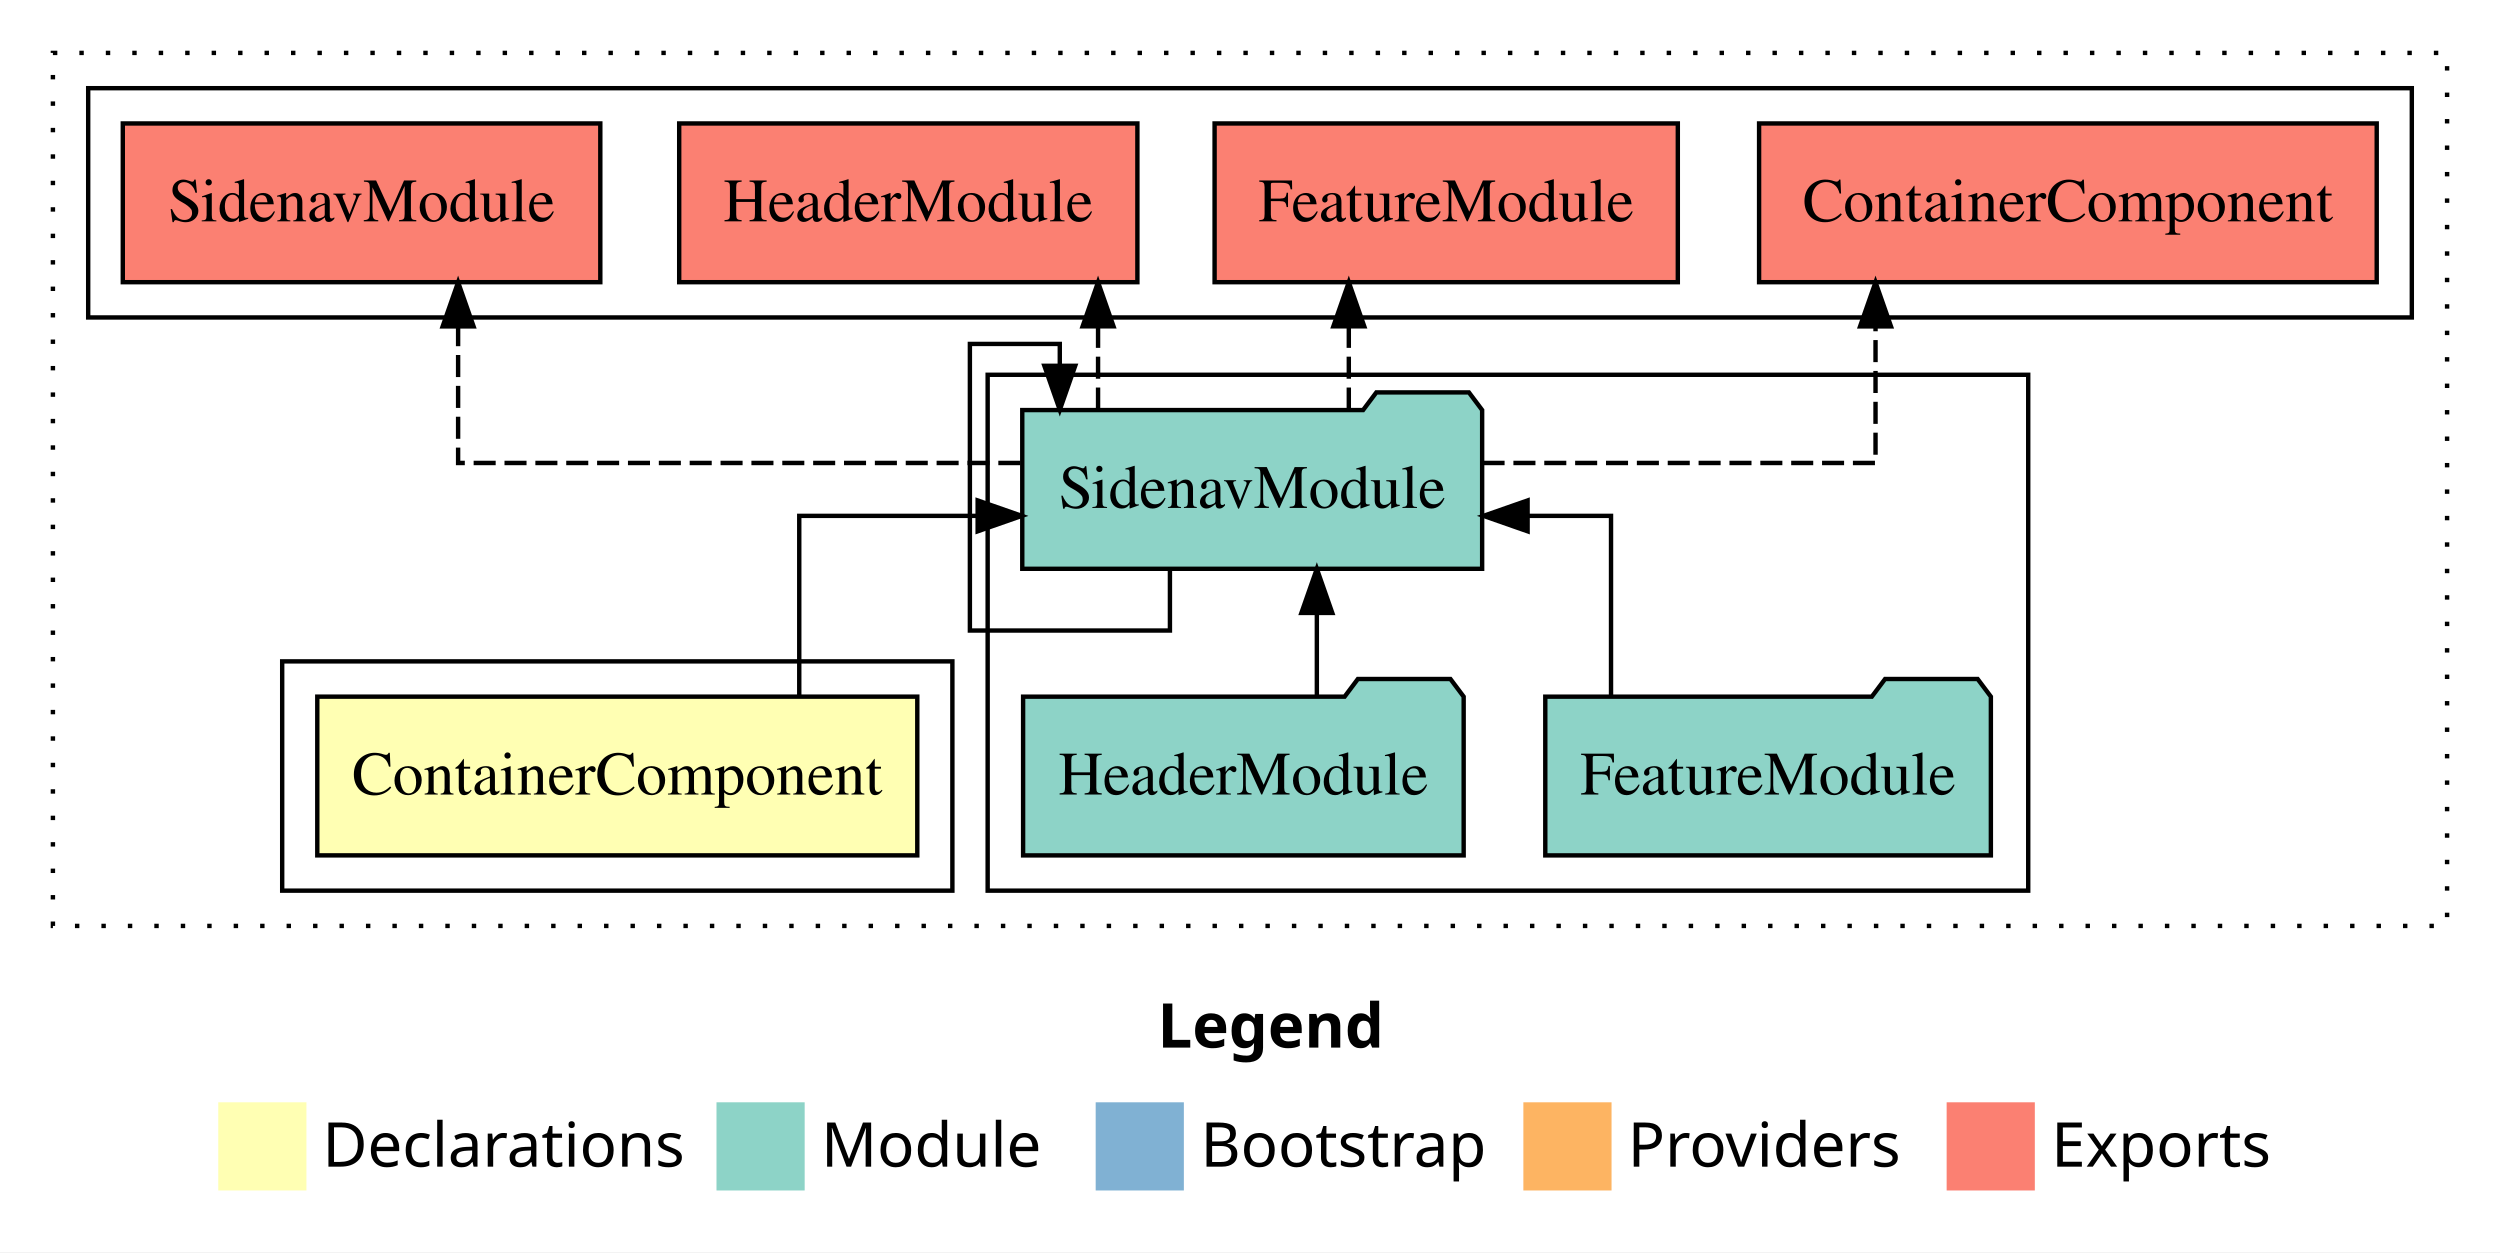
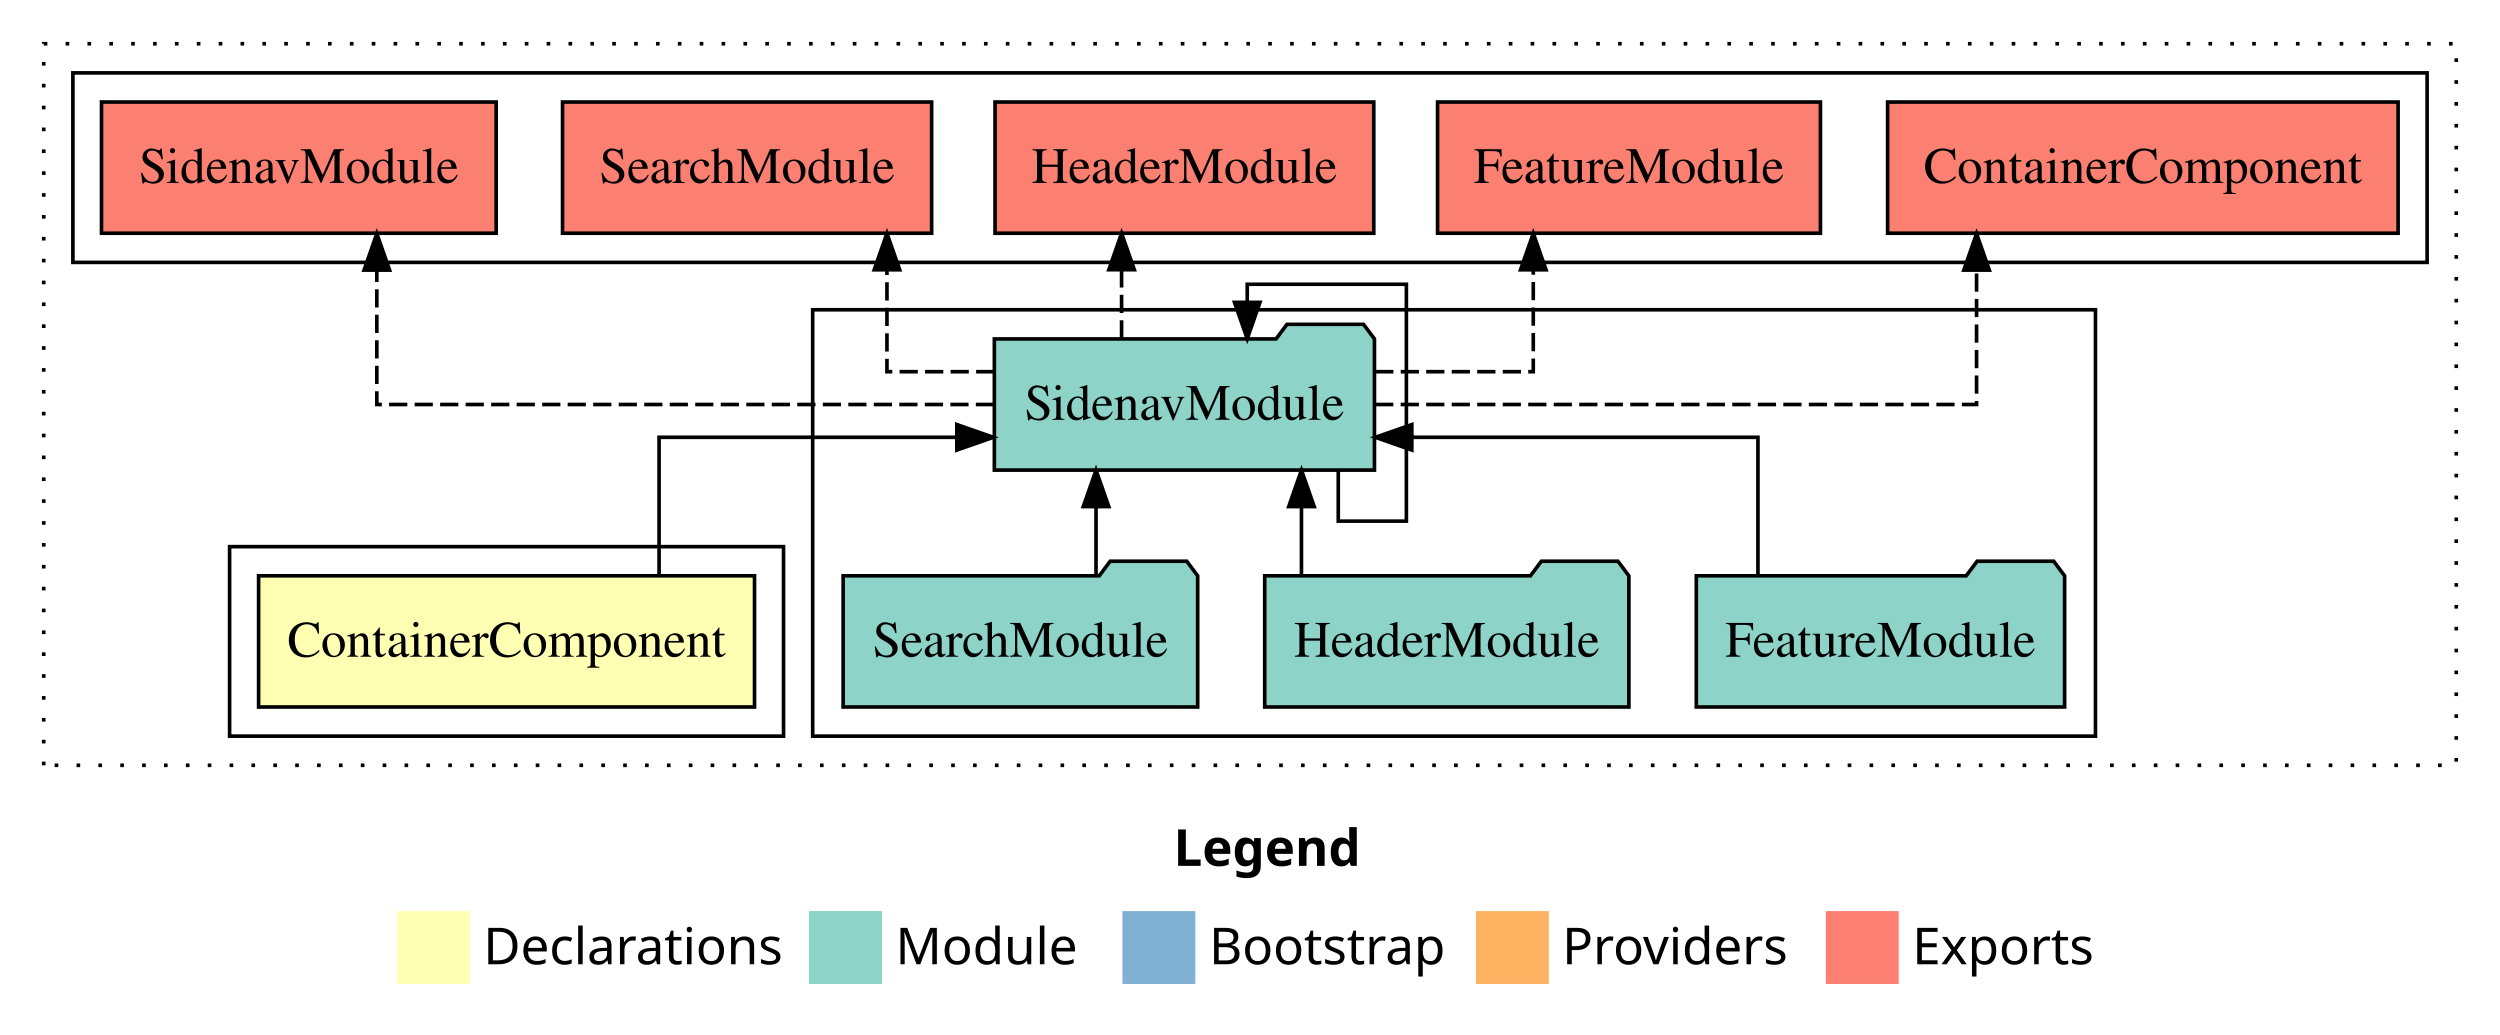
- <svg xmlns="http://www.w3.org/2000/svg" width="567pt" height="284pt" viewBox="0.00 0.00 567.00 284.00">
+ <svg xmlns="http://www.w3.org/2000/svg" width="686pt" height="284pt" viewBox="0.00 0.00 686.00 284.00">
  <g id="graph0" class="graph" transform="scale(1 1) rotate(0) translate(4 280)">
-     <polygon fill="white" stroke="transparent" points="-4,4 -4,-280 563,-280 563,4 -4,4" />
-     <text text-anchor="start" x="258.51" y="-42.4" font-family="sans-serif" font-weight="bold" font-size="14.00">Legend</text>
-     <polygon fill="#ffffb3" stroke="transparent" points="45.5,-10 45.5,-30 65.5,-30 65.5,-10 45.5,-10" />
-     <text text-anchor="start" x="69.13" y="-15.4" font-family="sans-serif" font-size="14.00">  Declarations</text>
-     <polygon fill="#8dd3c7" stroke="transparent" points="158.5,-10 158.5,-30 178.5,-30 178.5,-10 158.5,-10" />
-     <text text-anchor="start" x="182.23" y="-15.4" font-family="sans-serif" font-size="14.00">  Module</text>
-     <polygon fill="#80b1d3" stroke="transparent" points="244.5,-10 244.5,-30 264.5,-30 264.5,-10 244.5,-10" />
-     <text text-anchor="start" x="268.28" y="-15.4" font-family="sans-serif" font-size="14.00">  Bootstrap</text>
-     <polygon fill="#fdb462" stroke="transparent" points="341.5,-10 341.5,-30 361.5,-30 361.5,-10 341.5,-10" />
-     <text text-anchor="start" x="365.17" y="-15.4" font-family="sans-serif" font-size="14.00">  Providers</text>
-     <polygon fill="#fb8072" stroke="transparent" points="437.5,-10 437.5,-30 457.5,-30 457.5,-10 437.5,-10" />
-     <text text-anchor="start" x="461.23" y="-15.4" font-family="sans-serif" font-size="14.00">  Exports</text>
+     <polygon fill="white" stroke="transparent" points="-4,4 -4,-280 682,-280 682,4 -4,4" />
+     <text text-anchor="start" x="318.01" y="-42.4" font-family="sans-serif" font-weight="bold" font-size="14.00">Legend</text>
+     <polygon fill="#ffffb3" stroke="transparent" points="105,-10 105,-30 125,-30 125,-10 105,-10" />
+     <text text-anchor="start" x="128.63" y="-15.4" font-family="sans-serif" font-size="14.00">  Declarations</text>
+     <polygon fill="#8dd3c7" stroke="transparent" points="218,-10 218,-30 238,-30 238,-10 218,-10" />
+     <text text-anchor="start" x="241.73" y="-15.4" font-family="sans-serif" font-size="14.00">  Module</text>
+     <polygon fill="#80b1d3" stroke="transparent" points="304,-10 304,-30 324,-30 324,-10 304,-10" />
+     <text text-anchor="start" x="327.78" y="-15.4" font-family="sans-serif" font-size="14.00">  Bootstrap</text>
+     <polygon fill="#fdb462" stroke="transparent" points="401,-10 401,-30 421,-30 421,-10 401,-10" />
+     <text text-anchor="start" x="424.67" y="-15.4" font-family="sans-serif" font-size="14.00">  Providers</text>
+     <polygon fill="#fb8072" stroke="transparent" points="497,-10 497,-30 517,-30 517,-10 497,-10" />
+     <text text-anchor="start" x="520.73" y="-15.4" font-family="sans-serif" font-size="14.00">  Exports</text>
    <g id="clust1" class="cluster">
-       <polygon fill="none" stroke="black" stroke-dasharray="1,5" points="8,-70 8,-268 551,-268 551,-70 8,-70" />
+       <polygon fill="none" stroke="black" stroke-dasharray="1,5" points="8,-70 8,-268 670,-268 670,-70 8,-70" />
+     </g>
+     <g id="clust5" class="cluster">
+       <polygon fill="none" stroke="black" points="16,-208 16,-260 662,-260 662,-208 16,-208" />
    </g>
    <g id="clust4" class="cluster">
-       <polygon fill="none" stroke="black" points="220,-78 220,-195 456,-195 456,-78 220,-78" />
+       <polygon fill="none" stroke="black" points="219,-78 219,-195 571,-195 571,-78 219,-78" />
    </g>
    <g id="clust2" class="cluster">
-       <polygon fill="none" stroke="black" points="60,-78 60,-130 212,-130 212,-78 60,-78" />
-     </g>
-     <g id="clust5" class="cluster">
-       <polygon fill="none" stroke="black" points="16,-208 16,-260 543,-260 543,-208 16,-208" />
+       <polygon fill="none" stroke="black" points="59,-78 59,-130 211,-130 211,-78 59,-78" />
    </g>
    <g id="node1" class="node">
-       <polygon fill="#ffffb3" stroke="black" points="204.04,-122 67.96,-122 67.96,-86 204.04,-86 204.04,-122" />
-       <text text-anchor="middle" x="136" y="-99.8" font-family="Times,serif" font-size="14.00">ContainerComponent</text>
+       <polygon fill="#ffffb3" stroke="black" points="203.04,-122 66.96,-122 66.96,-86 203.04,-86 203.04,-122" />
+       <text text-anchor="middle" x="135" y="-99.8" font-family="Times,serif" font-size="14.00">ContainerComponent</text>
    </g>
    <g id="node2" class="node">
-       <polygon fill="#8dd3c7" stroke="black" points="332.15,-187 329.15,-191 308.15,-191 305.15,-187 227.85,-187 227.85,-151 332.15,-151 332.15,-187" />
-       <text text-anchor="middle" x="280" y="-164.8" font-family="Times,serif" font-size="14.00">SidenavModule</text>
+       <polygon fill="#8dd3c7" stroke="black" points="373.15,-187 370.15,-191 349.15,-191 346.15,-187 268.85,-187 268.85,-151 373.15,-151 373.15,-187" />
+       <text text-anchor="middle" x="321" y="-164.8" font-family="Times,serif" font-size="14.00">SidenavModule</text>
    </g>
    <g id="edge1" class="edge">
-       <path fill="none" stroke="black" d="M177.27,-122.02C177.27,-139.37 177.27,-163 177.27,-163 177.27,-163 217.73,-163 217.73,-163" />
-       <polygon fill="black" stroke="black" points="217.73,-166.5 227.73,-163 217.73,-159.5 217.73,-166.5" />
-     </g>
-     <g id="edge4" class="edge">
-       <path fill="none" stroke="black" d="M261.34,-150.76C261.34,-143.57 261.34,-137 261.34,-137 261.34,-137 215.97,-137 215.97,-137 215.97,-137 215.97,-202 215.97,-202 215.97,-202 236.36,-202 236.36,-202 236.36,-202 236.36,-197.04 236.36,-197.04" />
-       <polygon fill="black" stroke="black" points="239.86,-197.04 236.36,-187.04 232.86,-197.04 239.86,-197.04" />
-     </g>
-     <g id="node5" class="node">
-       <polygon fill="#fb8072" stroke="black" points="535.04,-252 394.96,-252 394.96,-216 535.04,-216 535.04,-252" />
-       <text text-anchor="middle" x="465" y="-229.8" font-family="Times,serif" font-size="14.00">ContainerComponent </text>
+       <path fill="none" stroke="black" d="M176.85,-122.03C176.85,-138.4 176.85,-160 176.85,-160 176.85,-160 258.55,-160 258.55,-160" />
+       <polygon fill="black" stroke="black" points="258.55,-163.5 268.55,-160 258.55,-156.5 258.55,-163.5" />
    </g>
    <g id="edge5" class="edge">
-       <path fill="none" stroke="black" stroke-dasharray="5,2" d="M332.24,-175C372.51,-175 421.37,-175 421.37,-175 421.37,-175 421.37,-205.98 421.37,-205.98" />
-       <polygon fill="black" stroke="black" points="417.87,-205.98 421.37,-215.98 424.87,-205.98 417.87,-205.98" />
+       <path fill="none" stroke="black" d="M363.22,-150.76C363.22,-143.57 363.22,-137 363.22,-137 363.22,-137 381.91,-137 381.91,-137 381.91,-137 381.91,-202 381.91,-202 381.91,-202 338.24,-202 338.24,-202 338.24,-202 338.24,-197.04 338.24,-197.04" />
+       <polygon fill="black" stroke="black" points="341.74,-197.04 338.24,-187.04 334.74,-197.04 341.74,-197.04" />
    </g>
    <g id="node6" class="node">
-       <polygon fill="#fb8072" stroke="black" points="376.53,-252 271.47,-252 271.47,-216 376.53,-216 376.53,-252" />
-       <text text-anchor="middle" x="324" y="-229.8" font-family="Times,serif" font-size="14.00">FeatureModule </text>
+       <polygon fill="#fb8072" stroke="black" points="654.04,-252 513.96,-252 513.96,-216 654.04,-216 654.04,-252" />
+       <text text-anchor="middle" x="584" y="-229.8" font-family="Times,serif" font-size="14.00">ContainerComponent </text>
    </g>
    <g id="edge6" class="edge">
-       <path fill="none" stroke="black" stroke-dasharray="5,2" d="M301.91,-187.11C301.91,-187.11 301.91,-205.99 301.91,-205.99" />
-       <polygon fill="black" stroke="black" points="298.41,-205.99 301.91,-215.99 305.41,-205.99 298.41,-205.99" />
+       <path fill="none" stroke="black" stroke-dasharray="5,2" d="M373.34,-169C437.66,-169 538.37,-169 538.37,-169 538.37,-169 538.37,-205.89 538.37,-205.89" />
+       <polygon fill="black" stroke="black" points="534.87,-205.89 538.37,-215.89 541.87,-205.89 534.87,-205.89" />
    </g>
    <g id="node7" class="node">
-       <polygon fill="#fb8072" stroke="black" points="253.96,-252 150.04,-252 150.04,-216 253.96,-216 253.96,-252" />
-       <text text-anchor="middle" x="202" y="-229.8" font-family="Times,serif" font-size="14.00">HeaderModule </text>
+       <polygon fill="#fb8072" stroke="black" points="495.53,-252 390.47,-252 390.47,-216 495.53,-216 495.53,-252" />
+       <text text-anchor="middle" x="443" y="-229.8" font-family="Times,serif" font-size="14.00">FeatureModule </text>
    </g>
    <g id="edge7" class="edge">
-       <path fill="none" stroke="black" stroke-dasharray="5,2" d="M245.04,-187.11C245.04,-187.11 245.04,-205.99 245.04,-205.99" />
-       <polygon fill="black" stroke="black" points="241.54,-205.99 245.04,-215.99 248.54,-205.99 241.54,-205.99" />
+       <path fill="none" stroke="black" stroke-dasharray="5,2" d="M373.35,-178C395.7,-178 416.73,-178 416.73,-178 416.73,-178 416.73,-205.97 416.73,-205.97" />
+       <polygon fill="black" stroke="black" points="413.23,-205.97 416.73,-215.97 420.23,-205.97 413.23,-205.97" />
    </g>
    <g id="node8" class="node">
+       <polygon fill="#fb8072" stroke="black" points="372.96,-252 269.04,-252 269.04,-216 372.96,-216 372.96,-252" />
+       <text text-anchor="middle" x="321" y="-229.8" font-family="Times,serif" font-size="14.00">HeaderModule </text>
+     </g>
+     <g id="edge8" class="edge">
+       <path fill="none" stroke="black" stroke-dasharray="5,2" d="M303.76,-187.11C303.76,-187.11 303.76,-205.99 303.76,-205.99" />
+       <polygon fill="black" stroke="black" points="300.26,-205.99 303.76,-215.99 307.26,-205.99 300.26,-205.99" />
+     </g>
+     <g id="node9" class="node">
+       <polygon fill="#fb8072" stroke="black" points="251.64,-252 150.36,-252 150.36,-216 251.64,-216 251.64,-252" />
+       <text text-anchor="middle" x="201" y="-229.8" font-family="Times,serif" font-size="14.00">SearchModule </text>
+     </g>
+     <g id="edge9" class="edge">
+       <path fill="none" stroke="black" stroke-dasharray="5,2" d="M268.84,-178C252.85,-178 239.38,-178 239.38,-178 239.38,-178 239.38,-205.97 239.38,-205.97" />
+       <polygon fill="black" stroke="black" points="235.88,-205.97 239.38,-215.97 242.88,-205.97 235.88,-205.97" />
+     </g>
+     <g id="node10" class="node">
      <polygon fill="#fb8072" stroke="black" points="132.15,-252 23.85,-252 23.85,-216 132.15,-216 132.15,-252" />
      <text text-anchor="middle" x="78" y="-229.8" font-family="Times,serif" font-size="14.00">SidenavModule </text>
    </g>
-     <g id="edge8" class="edge">
-       <path fill="none" stroke="black" stroke-dasharray="5,2" d="M227.42,-175C174.27,-175 99.9,-175 99.9,-175 99.9,-175 99.9,-205.98 99.9,-205.98" />
-       <polygon fill="black" stroke="black" points="96.4,-205.98 99.9,-215.98 103.4,-205.98 96.4,-205.98" />
+     <g id="edge10" class="edge">
+       <path fill="none" stroke="black" stroke-dasharray="5,2" d="M268.77,-169C203.25,-169 99.4,-169 99.4,-169 99.4,-169 99.4,-205.89 99.4,-205.89" />
+       <polygon fill="black" stroke="black" points="95.9,-205.89 99.4,-215.89 102.9,-205.89 95.9,-205.89" />
    </g>
    <g id="node3" class="node">
-       <polygon fill="#8dd3c7" stroke="black" points="447.53,-122 444.53,-126 423.53,-126 420.53,-122 346.47,-122 346.47,-86 447.53,-86 447.53,-122" />
-       <text text-anchor="middle" x="397" y="-99.8" font-family="Times,serif" font-size="14.00">FeatureModule</text>
+       <polygon fill="#8dd3c7" stroke="black" points="562.53,-122 559.53,-126 538.53,-126 535.53,-122 461.47,-122 461.47,-86 562.53,-86 562.53,-122" />
+       <text text-anchor="middle" x="512" y="-99.8" font-family="Times,serif" font-size="14.00">FeatureModule</text>
    </g>
    <g id="edge2" class="edge">
-       <path fill="none" stroke="black" d="M361.38,-122.02C361.38,-139.37 361.38,-163 361.38,-163 361.38,-163 342.46,-163 342.46,-163" />
-       <polygon fill="black" stroke="black" points="342.46,-159.5 332.46,-163 342.46,-166.5 342.46,-159.5" />
+       <path fill="none" stroke="black" d="M478.38,-122.03C478.38,-138.4 478.38,-160 478.38,-160 478.38,-160 383.4,-160 383.4,-160" />
+       <polygon fill="black" stroke="black" points="383.4,-156.5 373.4,-160 383.4,-163.5 383.4,-156.5" />
    </g>
    <g id="node4" class="node">
-       <polygon fill="#8dd3c7" stroke="black" points="327.96,-122 324.96,-126 303.96,-126 300.96,-122 228.04,-122 228.04,-86 327.96,-86 327.96,-122" />
-       <text text-anchor="middle" x="278" y="-99.8" font-family="Times,serif" font-size="14.00">HeaderModule</text>
+       <polygon fill="#8dd3c7" stroke="black" points="442.96,-122 439.96,-126 418.96,-126 415.96,-122 343.04,-122 343.04,-86 442.96,-86 442.96,-122" />
+       <text text-anchor="middle" x="393" y="-99.8" font-family="Times,serif" font-size="14.00">HeaderModule</text>
    </g>
    <g id="edge3" class="edge">
-       <path fill="none" stroke="black" d="M294.66,-122.11C294.66,-122.11 294.66,-140.99 294.66,-140.99" />
-       <polygon fill="black" stroke="black" points="291.16,-140.99 294.66,-150.99 298.16,-140.99 291.16,-140.99" />
+       <path fill="none" stroke="black" d="M353.12,-122.11C353.12,-122.11 353.12,-140.99 353.12,-140.99" />
+       <polygon fill="black" stroke="black" points="349.62,-140.99 353.12,-150.99 356.62,-140.99 349.62,-140.99" />
+     </g>
+     <g id="node5" class="node">
+       <polygon fill="#8dd3c7" stroke="black" points="324.64,-122 321.64,-126 300.64,-126 297.64,-122 227.36,-122 227.36,-86 324.64,-86 324.64,-122" />
+       <text text-anchor="middle" x="276" y="-99.8" font-family="Times,serif" font-size="14.00">SearchModule</text>
+     </g>
+     <g id="edge4" class="edge">
+       <path fill="none" stroke="black" d="M296.75,-122.11C296.75,-122.11 296.75,-140.99 296.75,-140.99" />
+       <polygon fill="black" stroke="black" points="293.25,-140.99 296.75,-150.99 300.25,-140.99 293.25,-140.99" />
    </g>
  </g>
</svg>
